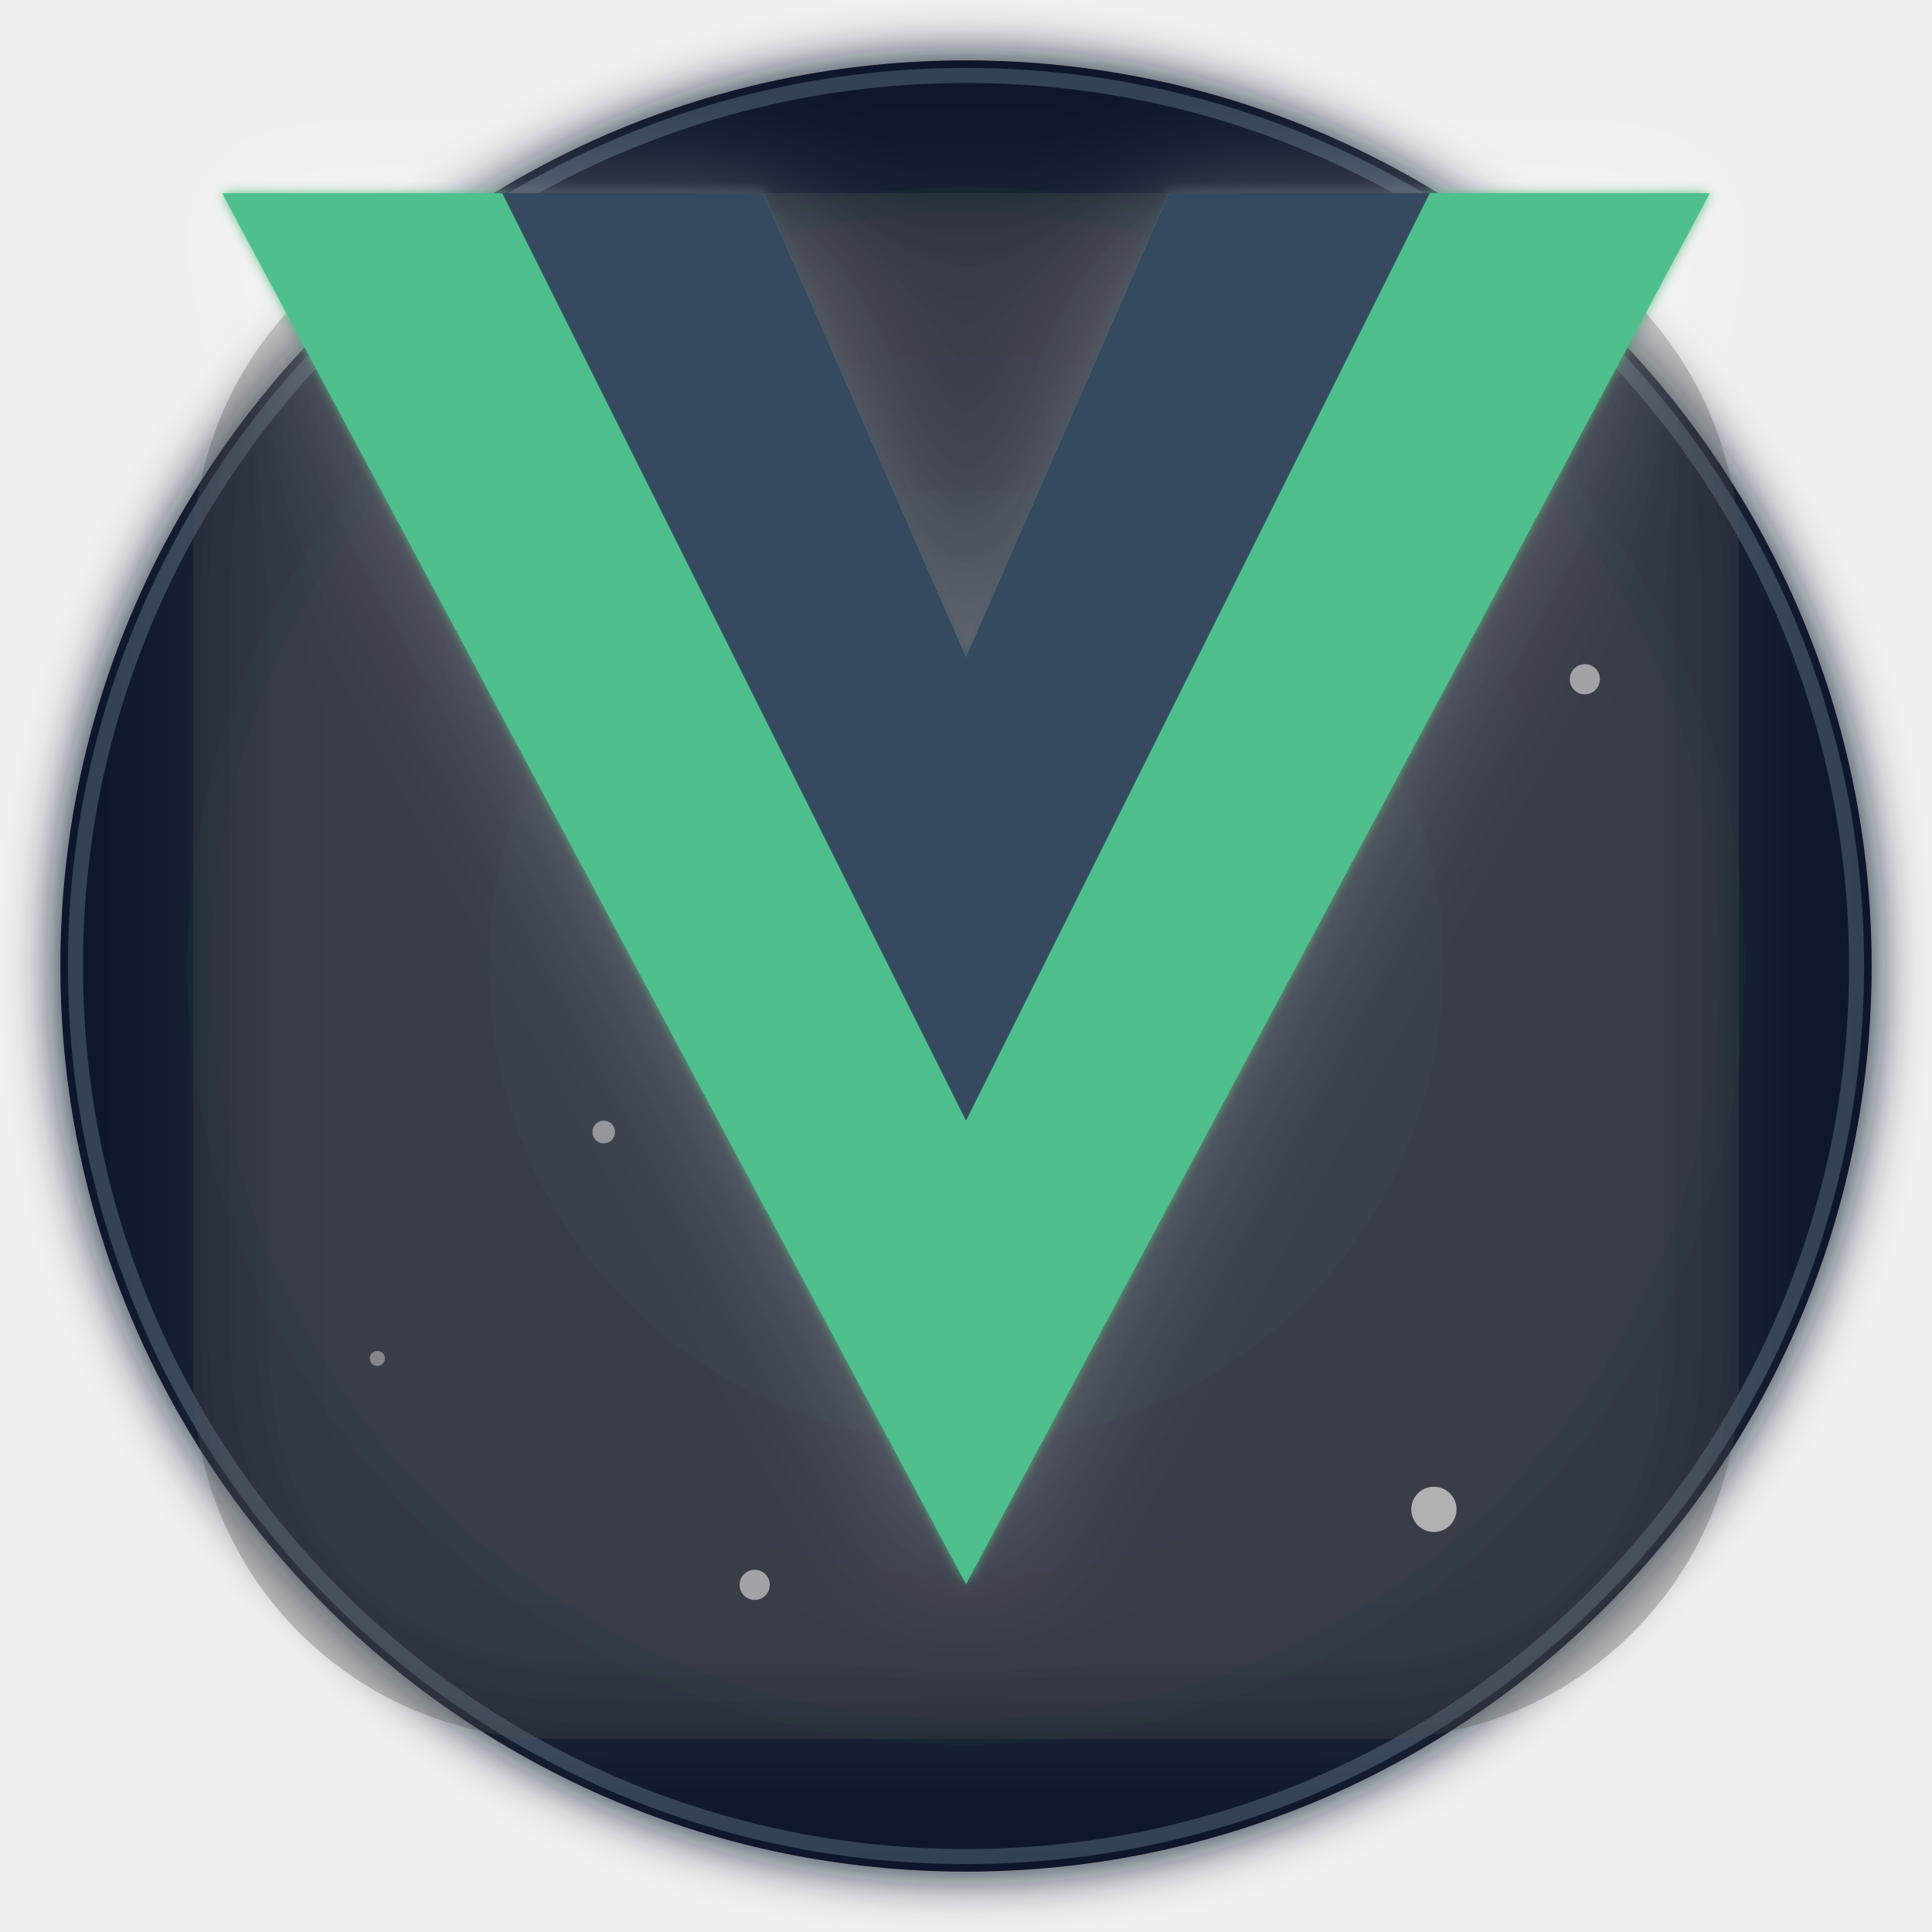
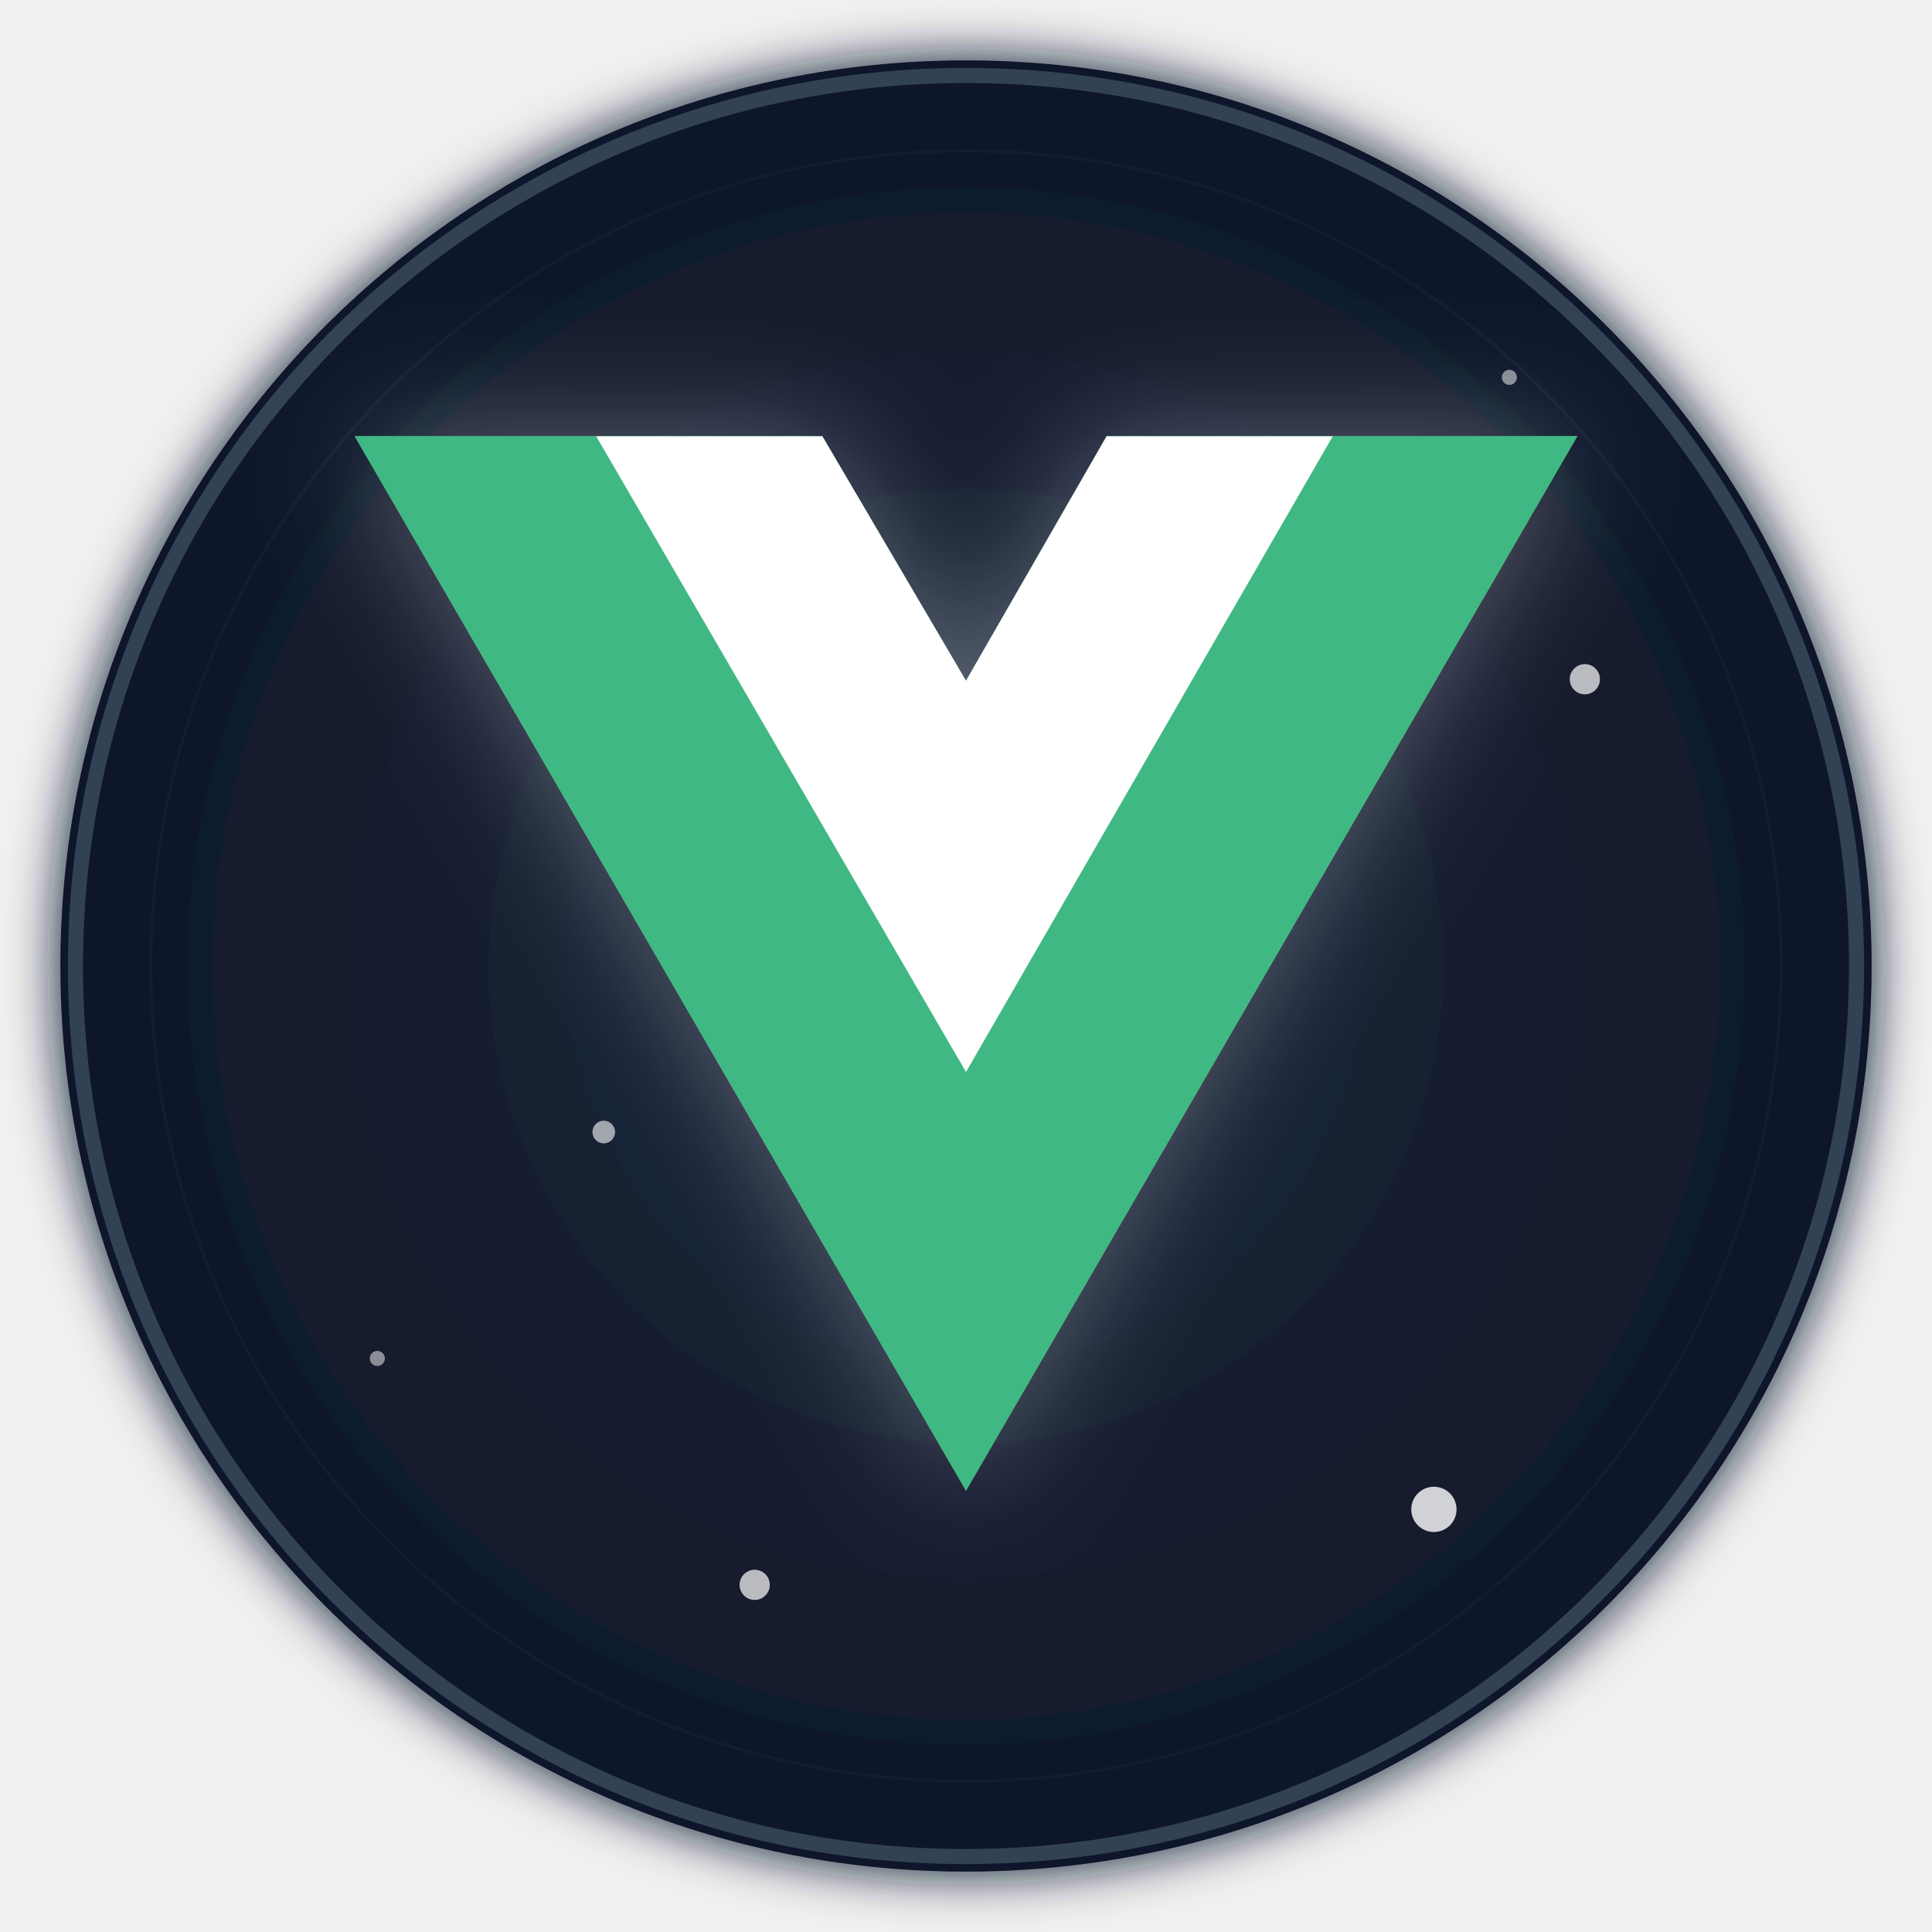
<svg xmlns="http://www.w3.org/2000/svg" width="256" height="256" viewBox="0 0 256 256" fill="none">
  <defs>
    <radialGradient id="grad1" cx="50%" cy="50%" r="50%" fx="50%" fy="50%">
      <stop offset="0%" style="stop-color:#1e293b;stop-opacity:1" />
      <stop offset="100%" style="stop-color:#0f172a;stop-opacity:1" />
    </radialGradient>
    <filter id="glow">
      <feGaussianBlur stdDeviation="3.5" result="coloredBlur" />
      <feMerge>
        <feMergeNode in="coloredBlur" />
        <feMergeNode in="SourceGraphic" />
      </feMerge>
    </filter>
  </defs>
  <circle cx="128" cy="128" r="120" fill="url(#grad1)" filter="url(#glow)" />
  <circle cx="128" cy="128" r="118" fill="transparent" stroke="#334155" stroke-width="2" />
  <circle cx="60" cy="70" r="3" fill="white" opacity="0.8" />
  <circle cx="190" cy="200" r="3" fill="white" opacity="0.8" />
  <circle cx="100" cy="210" r="2" fill="white" opacity="0.7" />
  <circle cx="210" cy="90" r="2" fill="white" opacity="0.7" />
  <circle cx="80" cy="150" r="1.5" fill="white" opacity="0.6" />
  <circle cx="170" cy="120" r="1.5" fill="white" opacity="0.6" />
  <circle cx="50" cy="180" r="1" fill="white" opacity="0.5" />
  <circle cx="200" cy="50" r="1" fill="white" opacity="0.5" />
  <g style="filter: drop-shadow(0 0 8px rgba(255, 255, 255, 0.3));">
-     <g transform="translate(128, 128) scale(0.8) translate(-128, -128)">
-       <rect width="256" height="256" rx="60" fill="#1a1a1a" opacity="0.3" />
-       <g filter="url(#vueGlow)">
-         <path d="M204.8 0h46.4L128 230.4 4.8 0h89.6L128 76.8 161.6 0z" fill="#4FC08D">
-           <animate attributeName="fill" values="#4FC08D;#45B883;#4FC08D" dur="8s" repeatCount="indefinite" />
-         </path>
-         <path d="M128 76.8L94.4 0H51.2L128 153.6 204.8 0h-43.2z" fill="#35495E">
-           <animate attributeName="fill" values="#35495E;#2C3E50;#35495E" dur="8s" repeatCount="indefinite" />
-         </path>
-       </g>
-       <circle cx="64" cy="64" r="2" fill="#4FC08D" opacity="0.4">
-         <animate attributeName="opacity" values="0.4;0.8;0.4" dur="3s" repeatCount="indefinite" />
-       </circle>
-       <circle cx="192" cy="64" r="2" fill="#4FC08D" opacity="0.4">
-         <animate attributeName="opacity" values="0.4;0.8;0.4" dur="3s" begin="1s" repeatCount="indefinite" />
-       </circle>
-       <defs>
-         <filter id="vueGlow">
-           <feGaussianBlur stdDeviation="1" result="coloredBlur" />
-           <feMerge>
-             <feMergeNode in="coloredBlur" />
-             <feMergeNode in="SourceGraphic" />
-           </feMerge>
-         </filter>
-       </defs>
+     <g transform="translate(128, 128) scale(0.9) translate(-128, -128)">
+       <path fill="#41B883" d="M182 50H218L128 205.25L38 50H73.55H106.85L128 86L148.7 50H182Z" />
+       <path fill="#41B883" d="M38 50L128 205.25L218 50H182L128 143.15L73.55 50H38Z" />
+       <path fill="#fff" d="M73.55 50L128 143.6L182 50H148.7L128 86L106.85 50H73.55Z" />
+       <circle cx="128" cy="128" r="120" fill="none" stroke="#41B883" stroke-width="0.5" opacity="0.05" />
    </g>
  </g>
</svg>
